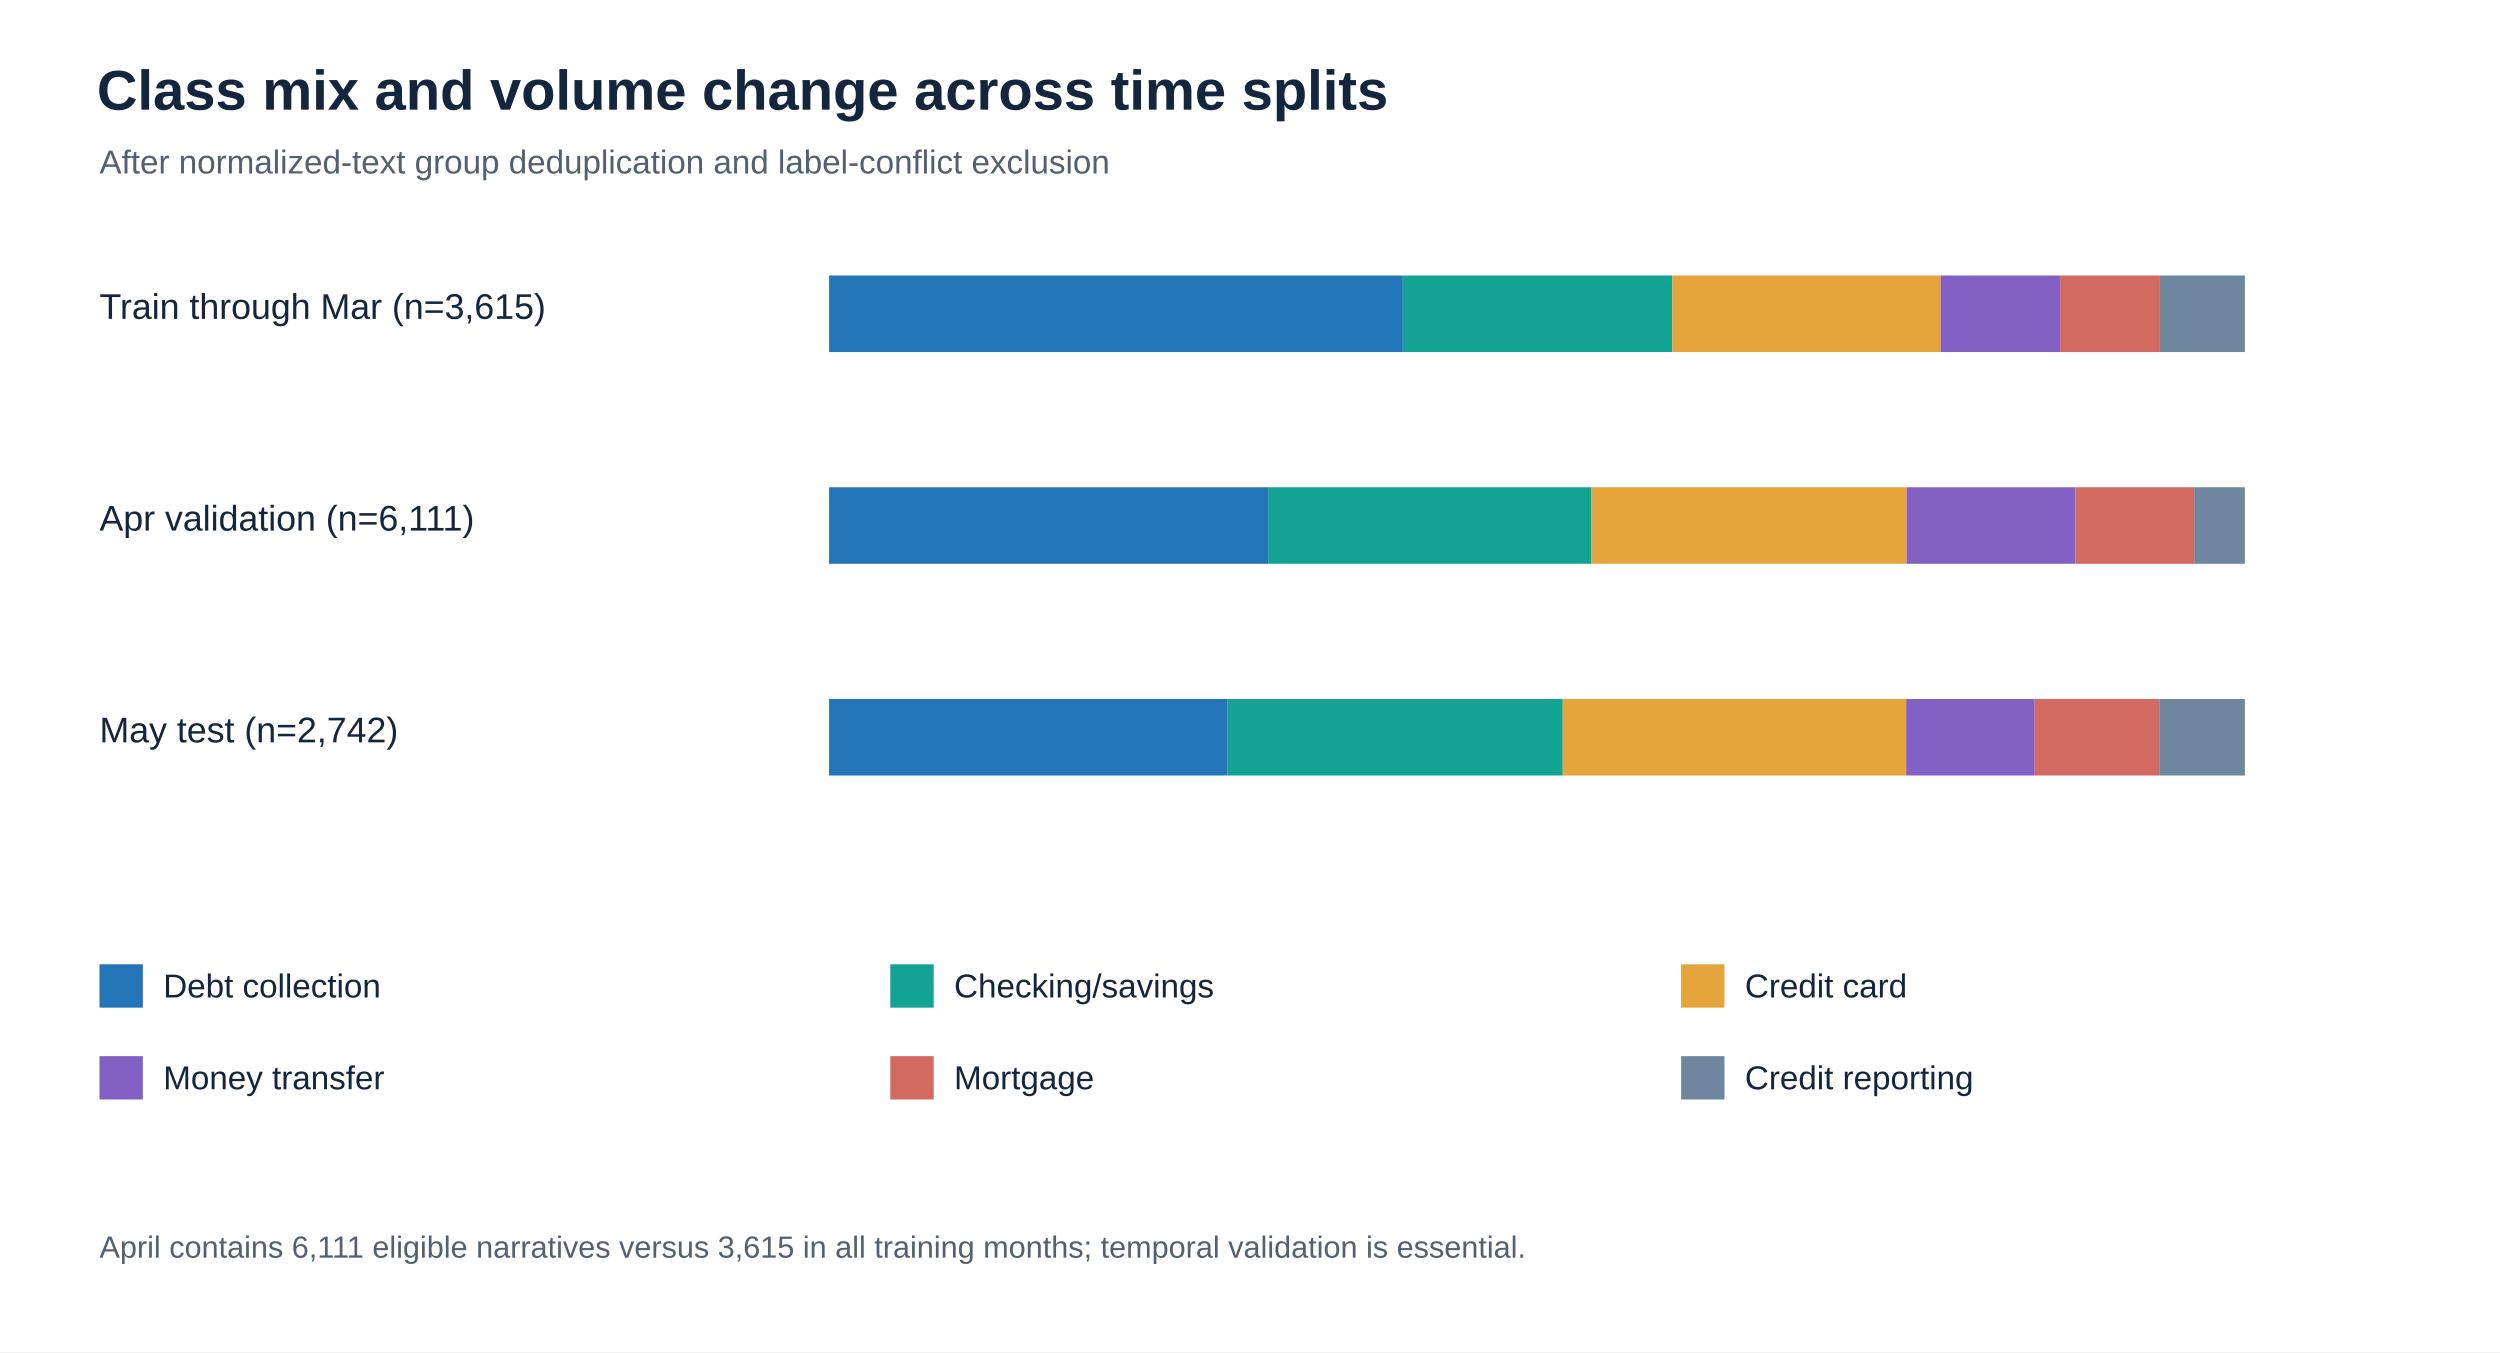
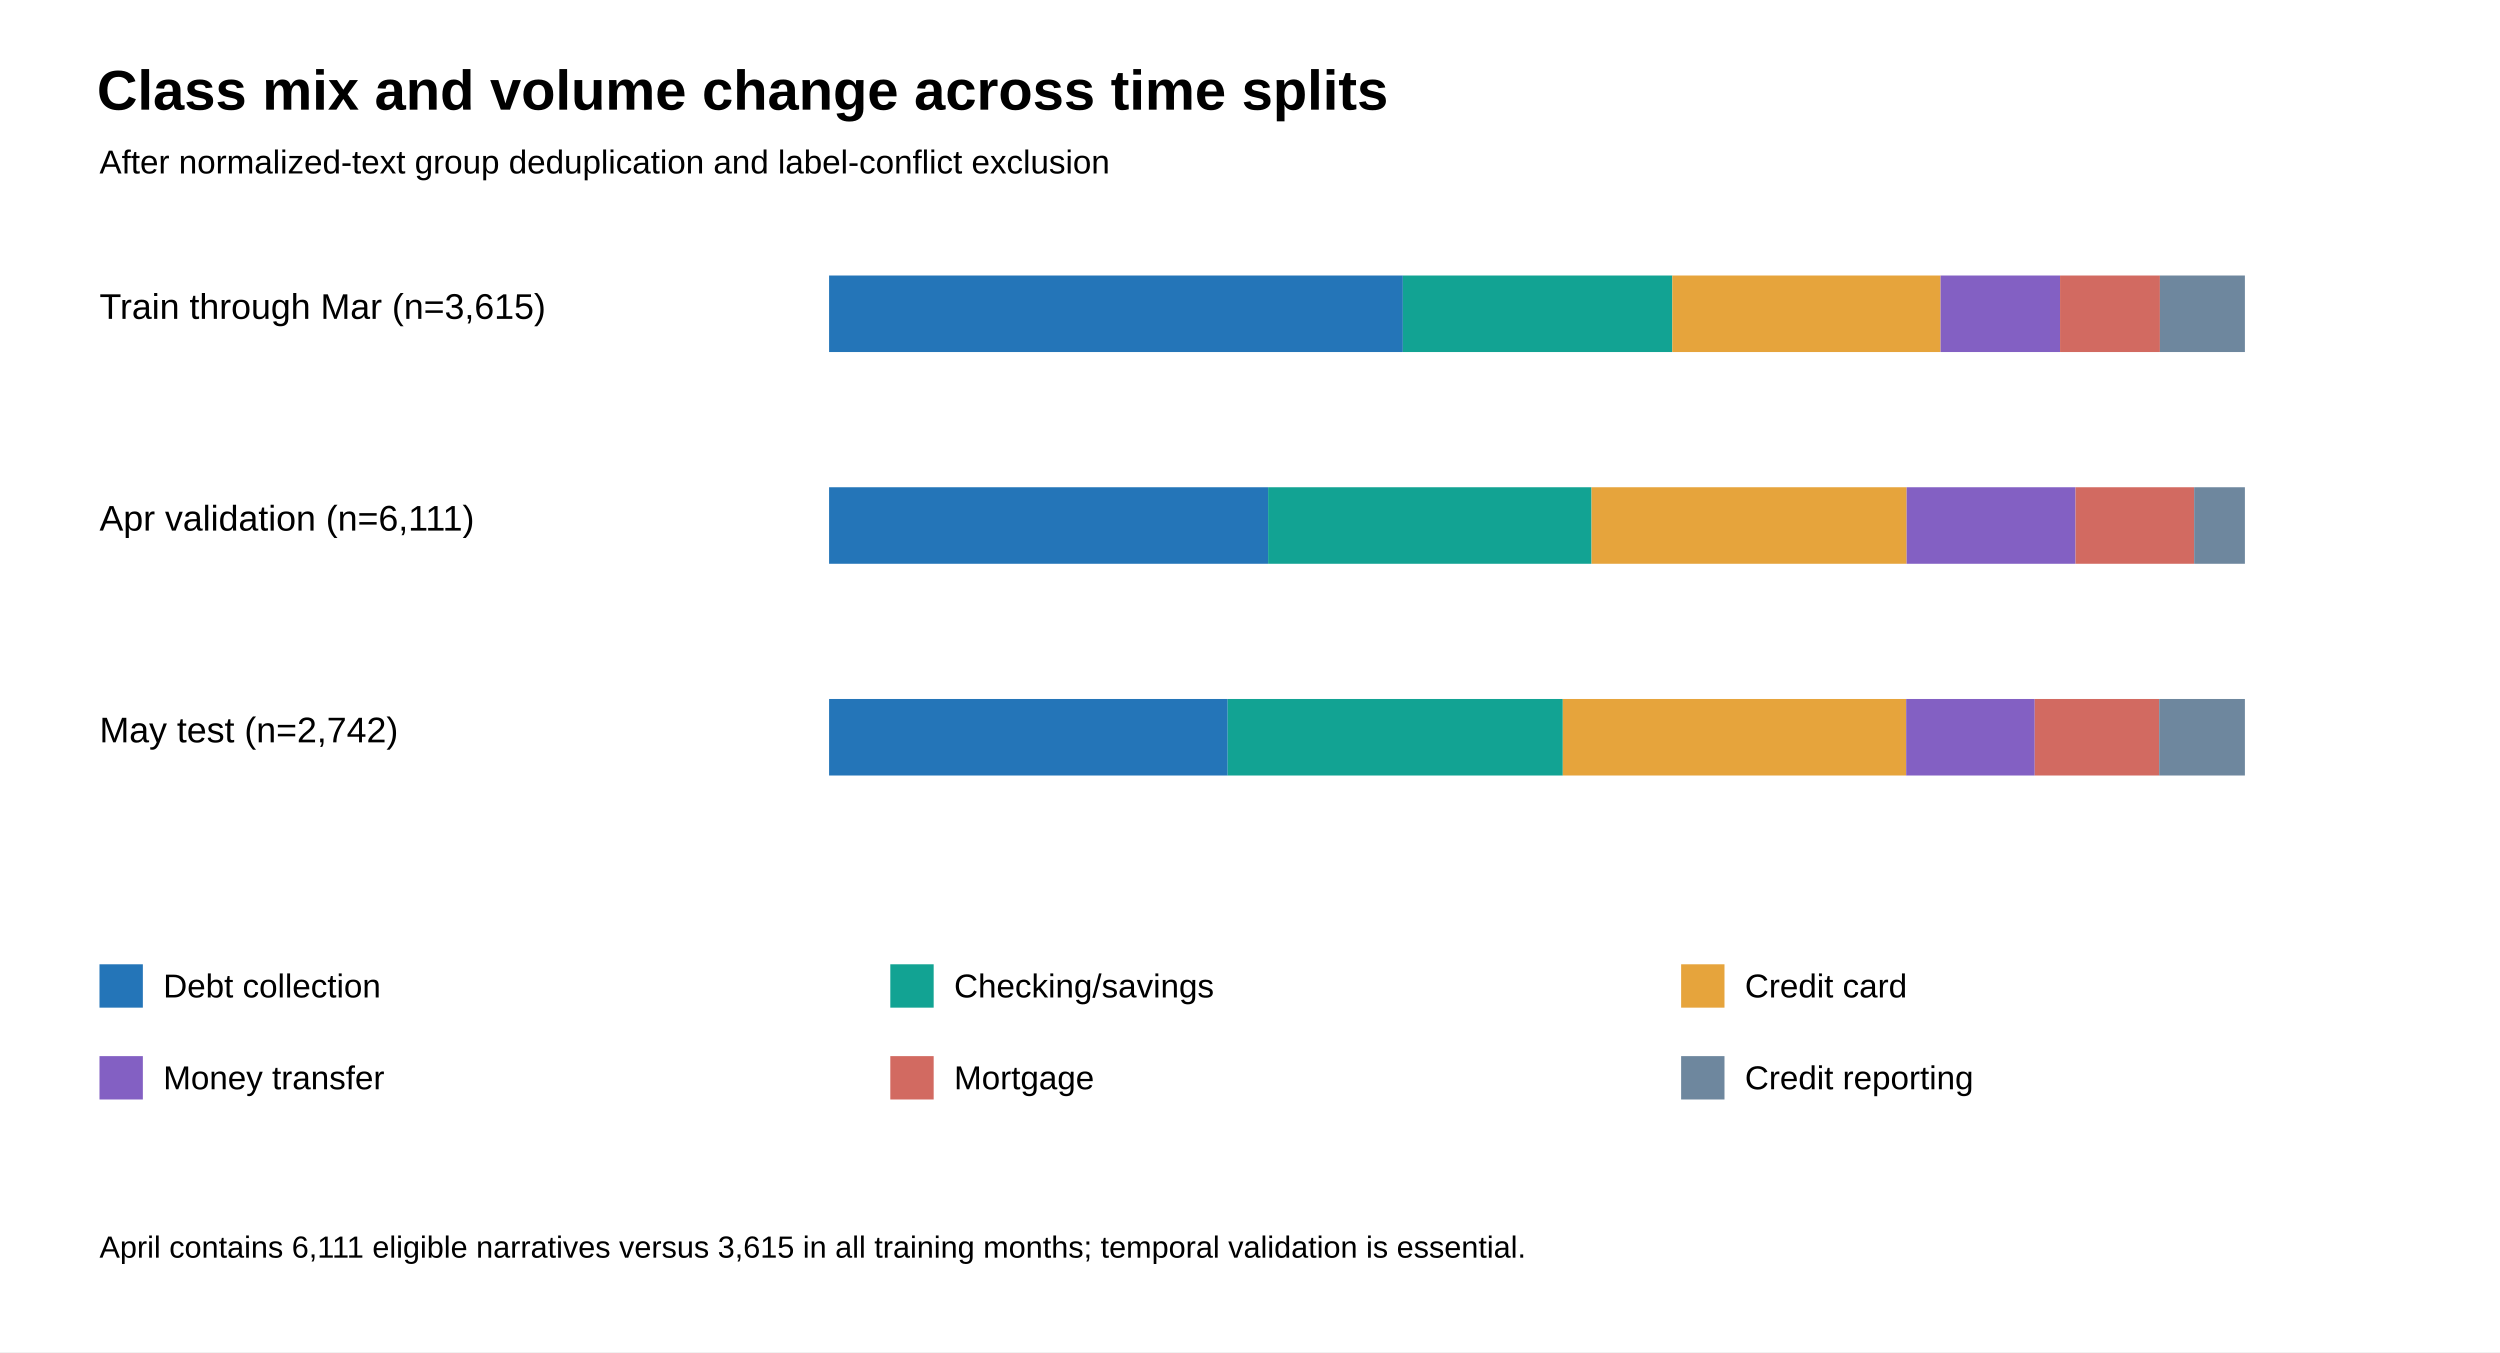
<svg xmlns="http://www.w3.org/2000/svg" viewBox="0 0 980 530" role="img" aria-label="Class mix and volume change across time splits">
  <rect width="100%" height="100%" fill="white" />
-   <text x="38" y="43" font-family="Arial" font-size="22" font-weight="bold" fill="#14263D">Class mix and volume change across time splits</text>
-   <text x="39" y="68" font-family="Arial" font-size="13" fill="#526071">After normalized-text group deduplication and label-conflict exclusion</text>
-   <text x="39" y="125" font-family="Arial" font-size="14" fill="#14263D">Train through Mar (n=3,615)</text>
+   <text x="38" y="43" font-family="Arial" font-size="22" font-weight="bold" fill="#000000">Class mix and volume change across time splits</text>
+   <text x="39" y="68" font-family="Arial" font-size="13" fill="#000000">After normalized-text group deduplication and label-conflict exclusion</text>
+   <text x="39" y="125" font-family="Arial" font-size="14" fill="#000000">Train through Mar (n=3,615)</text>
  <rect x="325.00" y="108" width="224.92" height="30" fill="#2475B8" />
  <rect x="549.92" y="108" width="105.63" height="30" fill="#12A393" />
  <rect x="655.54" y="108" width="105.17" height="30" fill="#E6A43C" />
  <rect x="760.71" y="108" width="46.83" height="30" fill="#8360C3" />
  <rect x="807.54" y="108" width="39.15" height="30" fill="#D26A61" />
  <rect x="846.68" y="108" width="33.32" height="30" fill="#6E879E" />
-   <text x="39" y="208" font-family="Arial" font-size="14" fill="#14263D">Apr validation (n=6,111)</text>
+   <text x="39" y="208" font-family="Arial" font-size="14" fill="#000000">Apr validation (n=6,111)</text>
  <rect x="325.00" y="191" width="172.10" height="30" fill="#2475B8" />
  <rect x="497.10" y="191" width="126.78" height="30" fill="#12A393" />
  <rect x="623.89" y="191" width="123.51" height="30" fill="#E6A43C" />
  <rect x="747.40" y="191" width="66.21" height="30" fill="#8360C3" />
  <rect x="813.61" y="191" width="46.50" height="30" fill="#D26A61" />
  <rect x="860.11" y="191" width="19.89" height="30" fill="#6E879E" />
-   <text x="39" y="291" font-family="Arial" font-size="14" fill="#14263D">May test (n=2,742)</text>
+   <text x="39" y="291" font-family="Arial" font-size="14" fill="#000000">May test (n=2,742)</text>
  <rect x="325.00" y="274" width="156.26" height="30" fill="#2475B8" />
  <rect x="481.26" y="274" width="131.36" height="30" fill="#12A393" />
  <rect x="612.62" y="274" width="134.60" height="30" fill="#E6A43C" />
  <rect x="747.22" y="274" width="50.40" height="30" fill="#8360C3" />
  <rect x="797.62" y="274" width="48.78" height="30" fill="#D26A61" />
  <rect x="846.40" y="274" width="33.60" height="30" fill="#6E879E" />
  <rect x="39" y="378" width="17" height="17" fill="#2475B8" />
-   <text x="64" y="391" font-family="Arial" font-size="13" fill="#14263D">Debt collection</text>
+   <text x="64" y="391" font-family="Arial" font-size="13" fill="#000000">Debt collection</text>
  <rect x="349" y="378" width="17" height="17" fill="#12A393" />
-   <text x="374" y="391" font-family="Arial" font-size="13" fill="#14263D">Checking/savings</text>
+   <text x="374" y="391" font-family="Arial" font-size="13" fill="#000000">Checking/savings</text>
  <rect x="659" y="378" width="17" height="17" fill="#E6A43C" />
-   <text x="684" y="391" font-family="Arial" font-size="13" fill="#14263D">Credit card</text>
+   <text x="684" y="391" font-family="Arial" font-size="13" fill="#000000">Credit card</text>
  <rect x="39" y="414" width="17" height="17" fill="#8360C3" />
-   <text x="64" y="427" font-family="Arial" font-size="13" fill="#14263D">Money transfer</text>
+   <text x="64" y="427" font-family="Arial" font-size="13" fill="#000000">Money transfer</text>
  <rect x="349" y="414" width="17" height="17" fill="#D26A61" />
-   <text x="374" y="427" font-family="Arial" font-size="13" fill="#14263D">Mortgage</text>
+   <text x="374" y="427" font-family="Arial" font-size="13" fill="#000000">Mortgage</text>
  <rect x="659" y="414" width="17" height="17" fill="#6E879E" />
-   <text x="684" y="427" font-family="Arial" font-size="13" fill="#14263D">Credit reporting</text>
-   <text x="39" y="493" font-family="Arial" font-size="12" fill="#526071">April contains 6,111 eligible narratives versus 3,615 in all training months; temporal validation is essential.</text>
+   <text x="684" y="427" font-family="Arial" font-size="13" fill="#000000">Credit reporting</text>
+   <text x="39" y="493" font-family="Arial" font-size="12" fill="#000000">April contains 6,111 eligible narratives versus 3,615 in all training months; temporal validation is essential.</text>
</svg>
